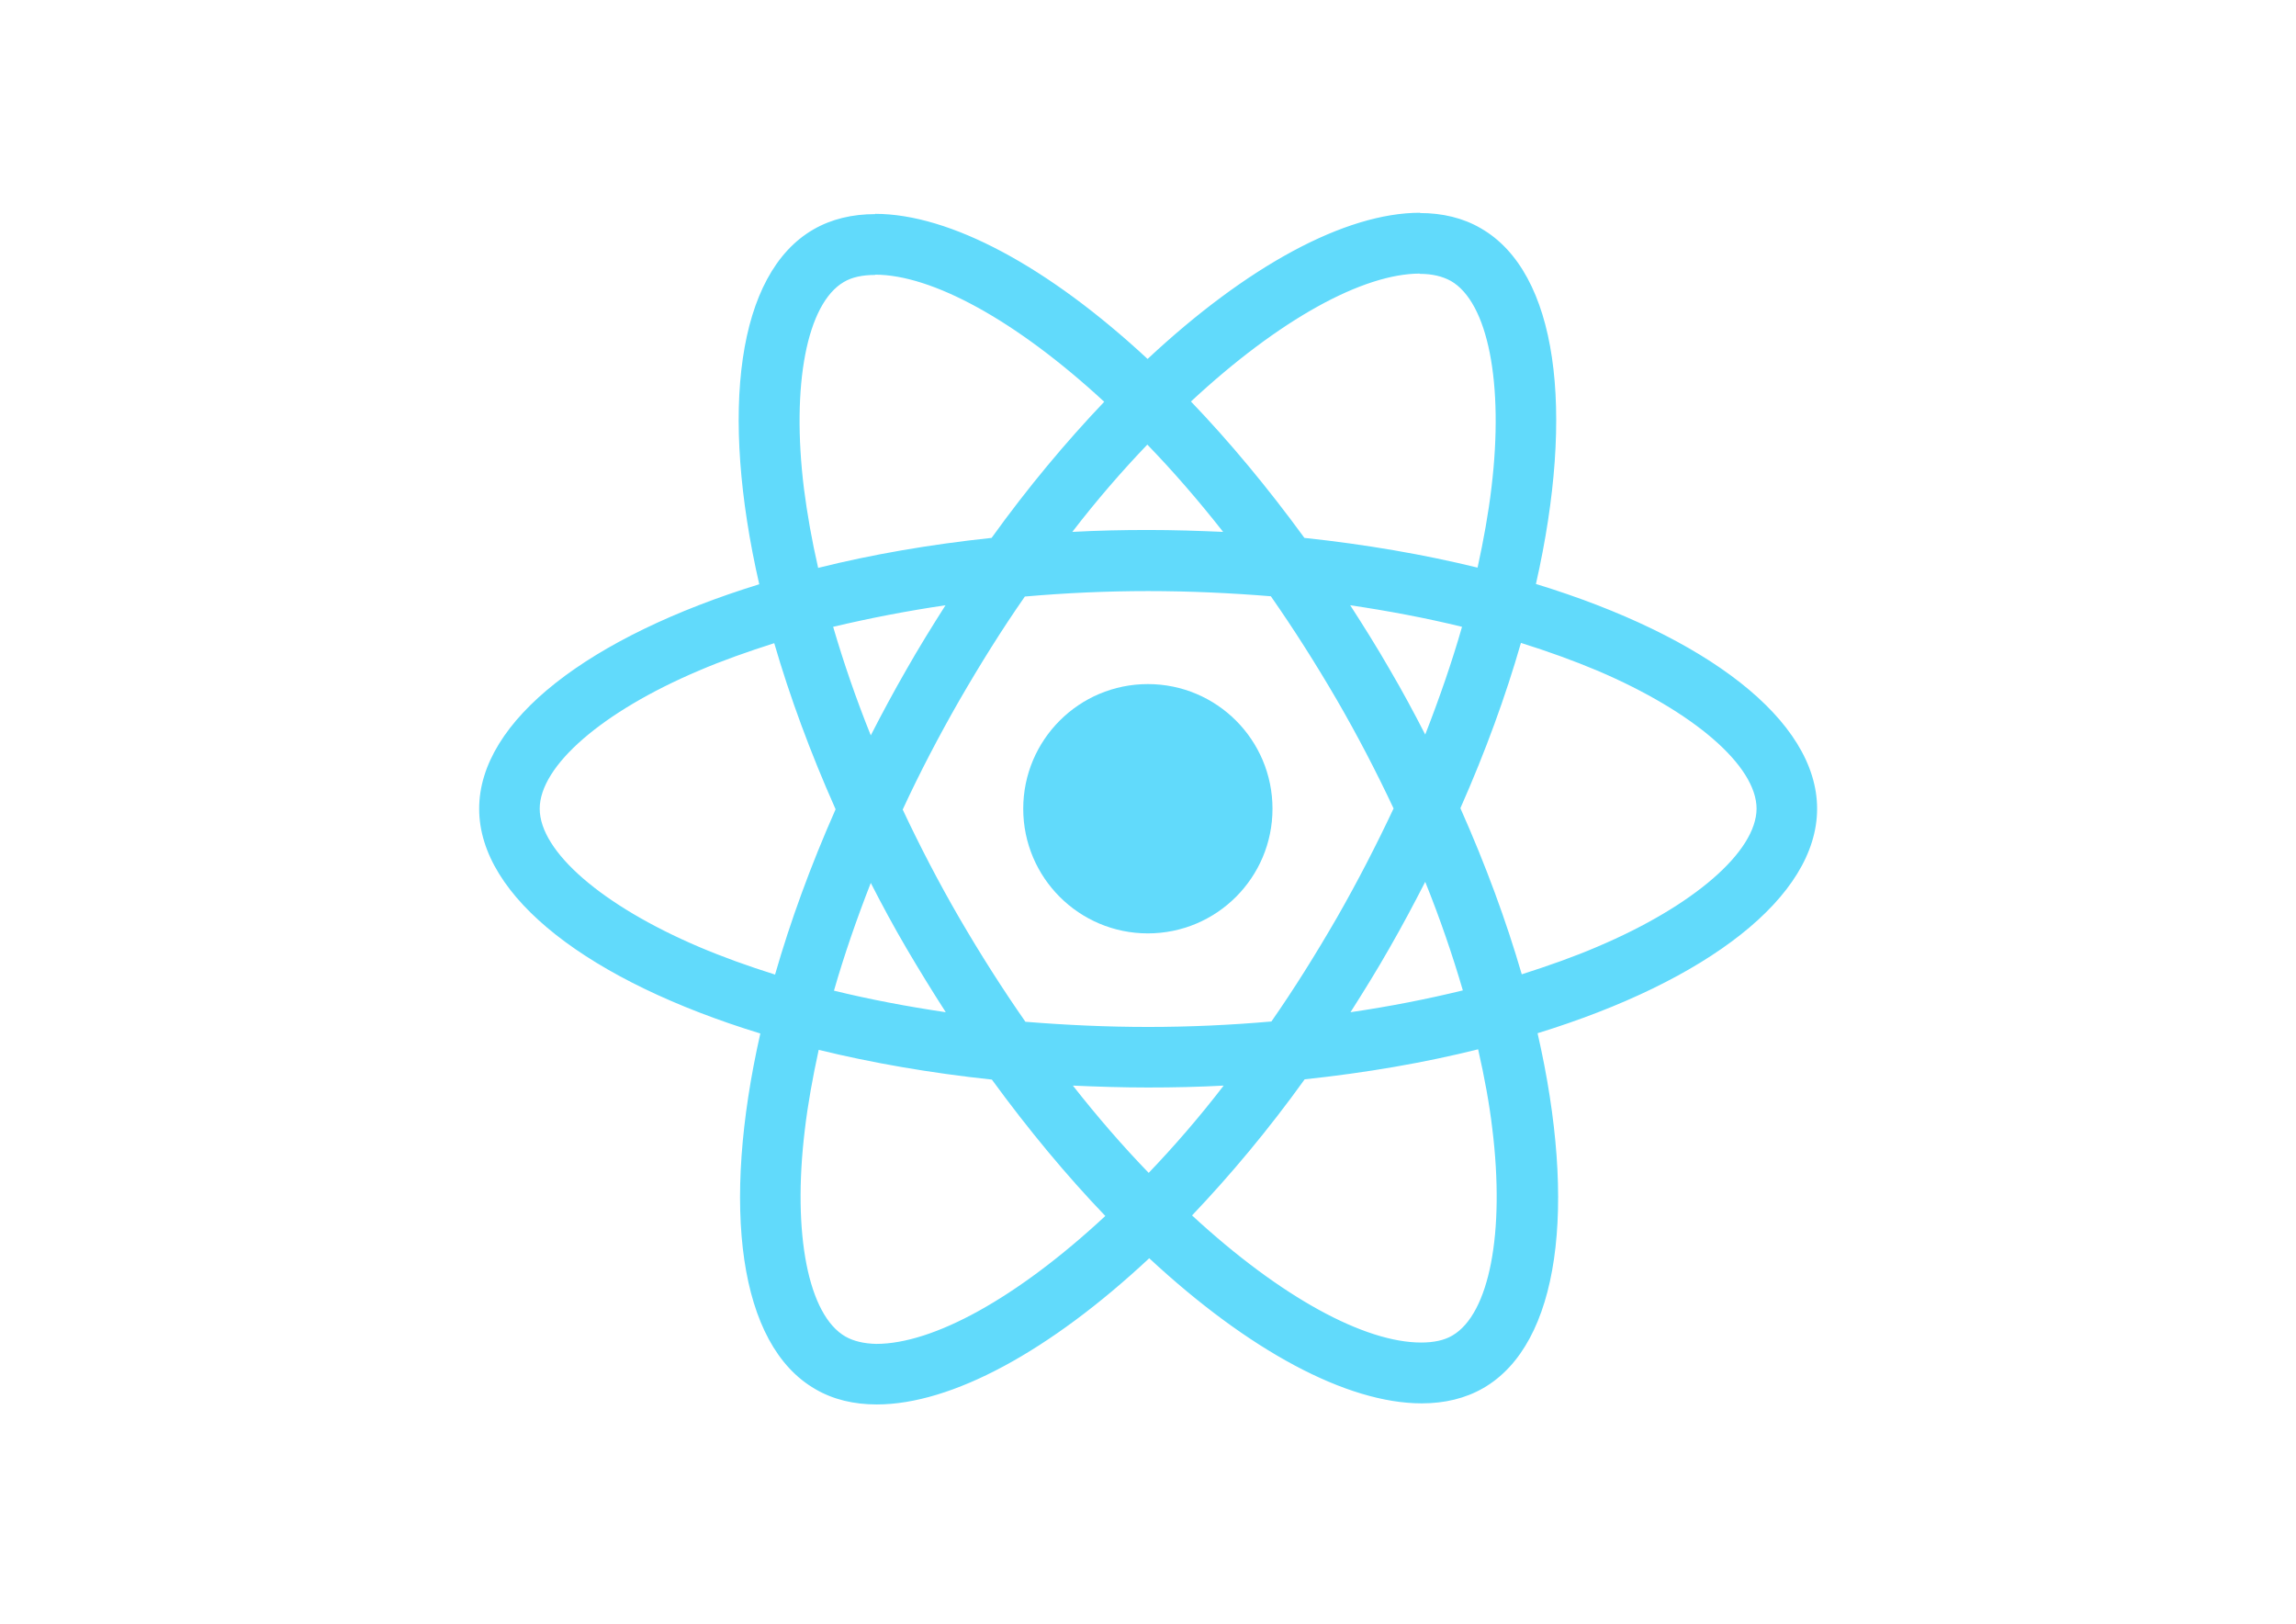
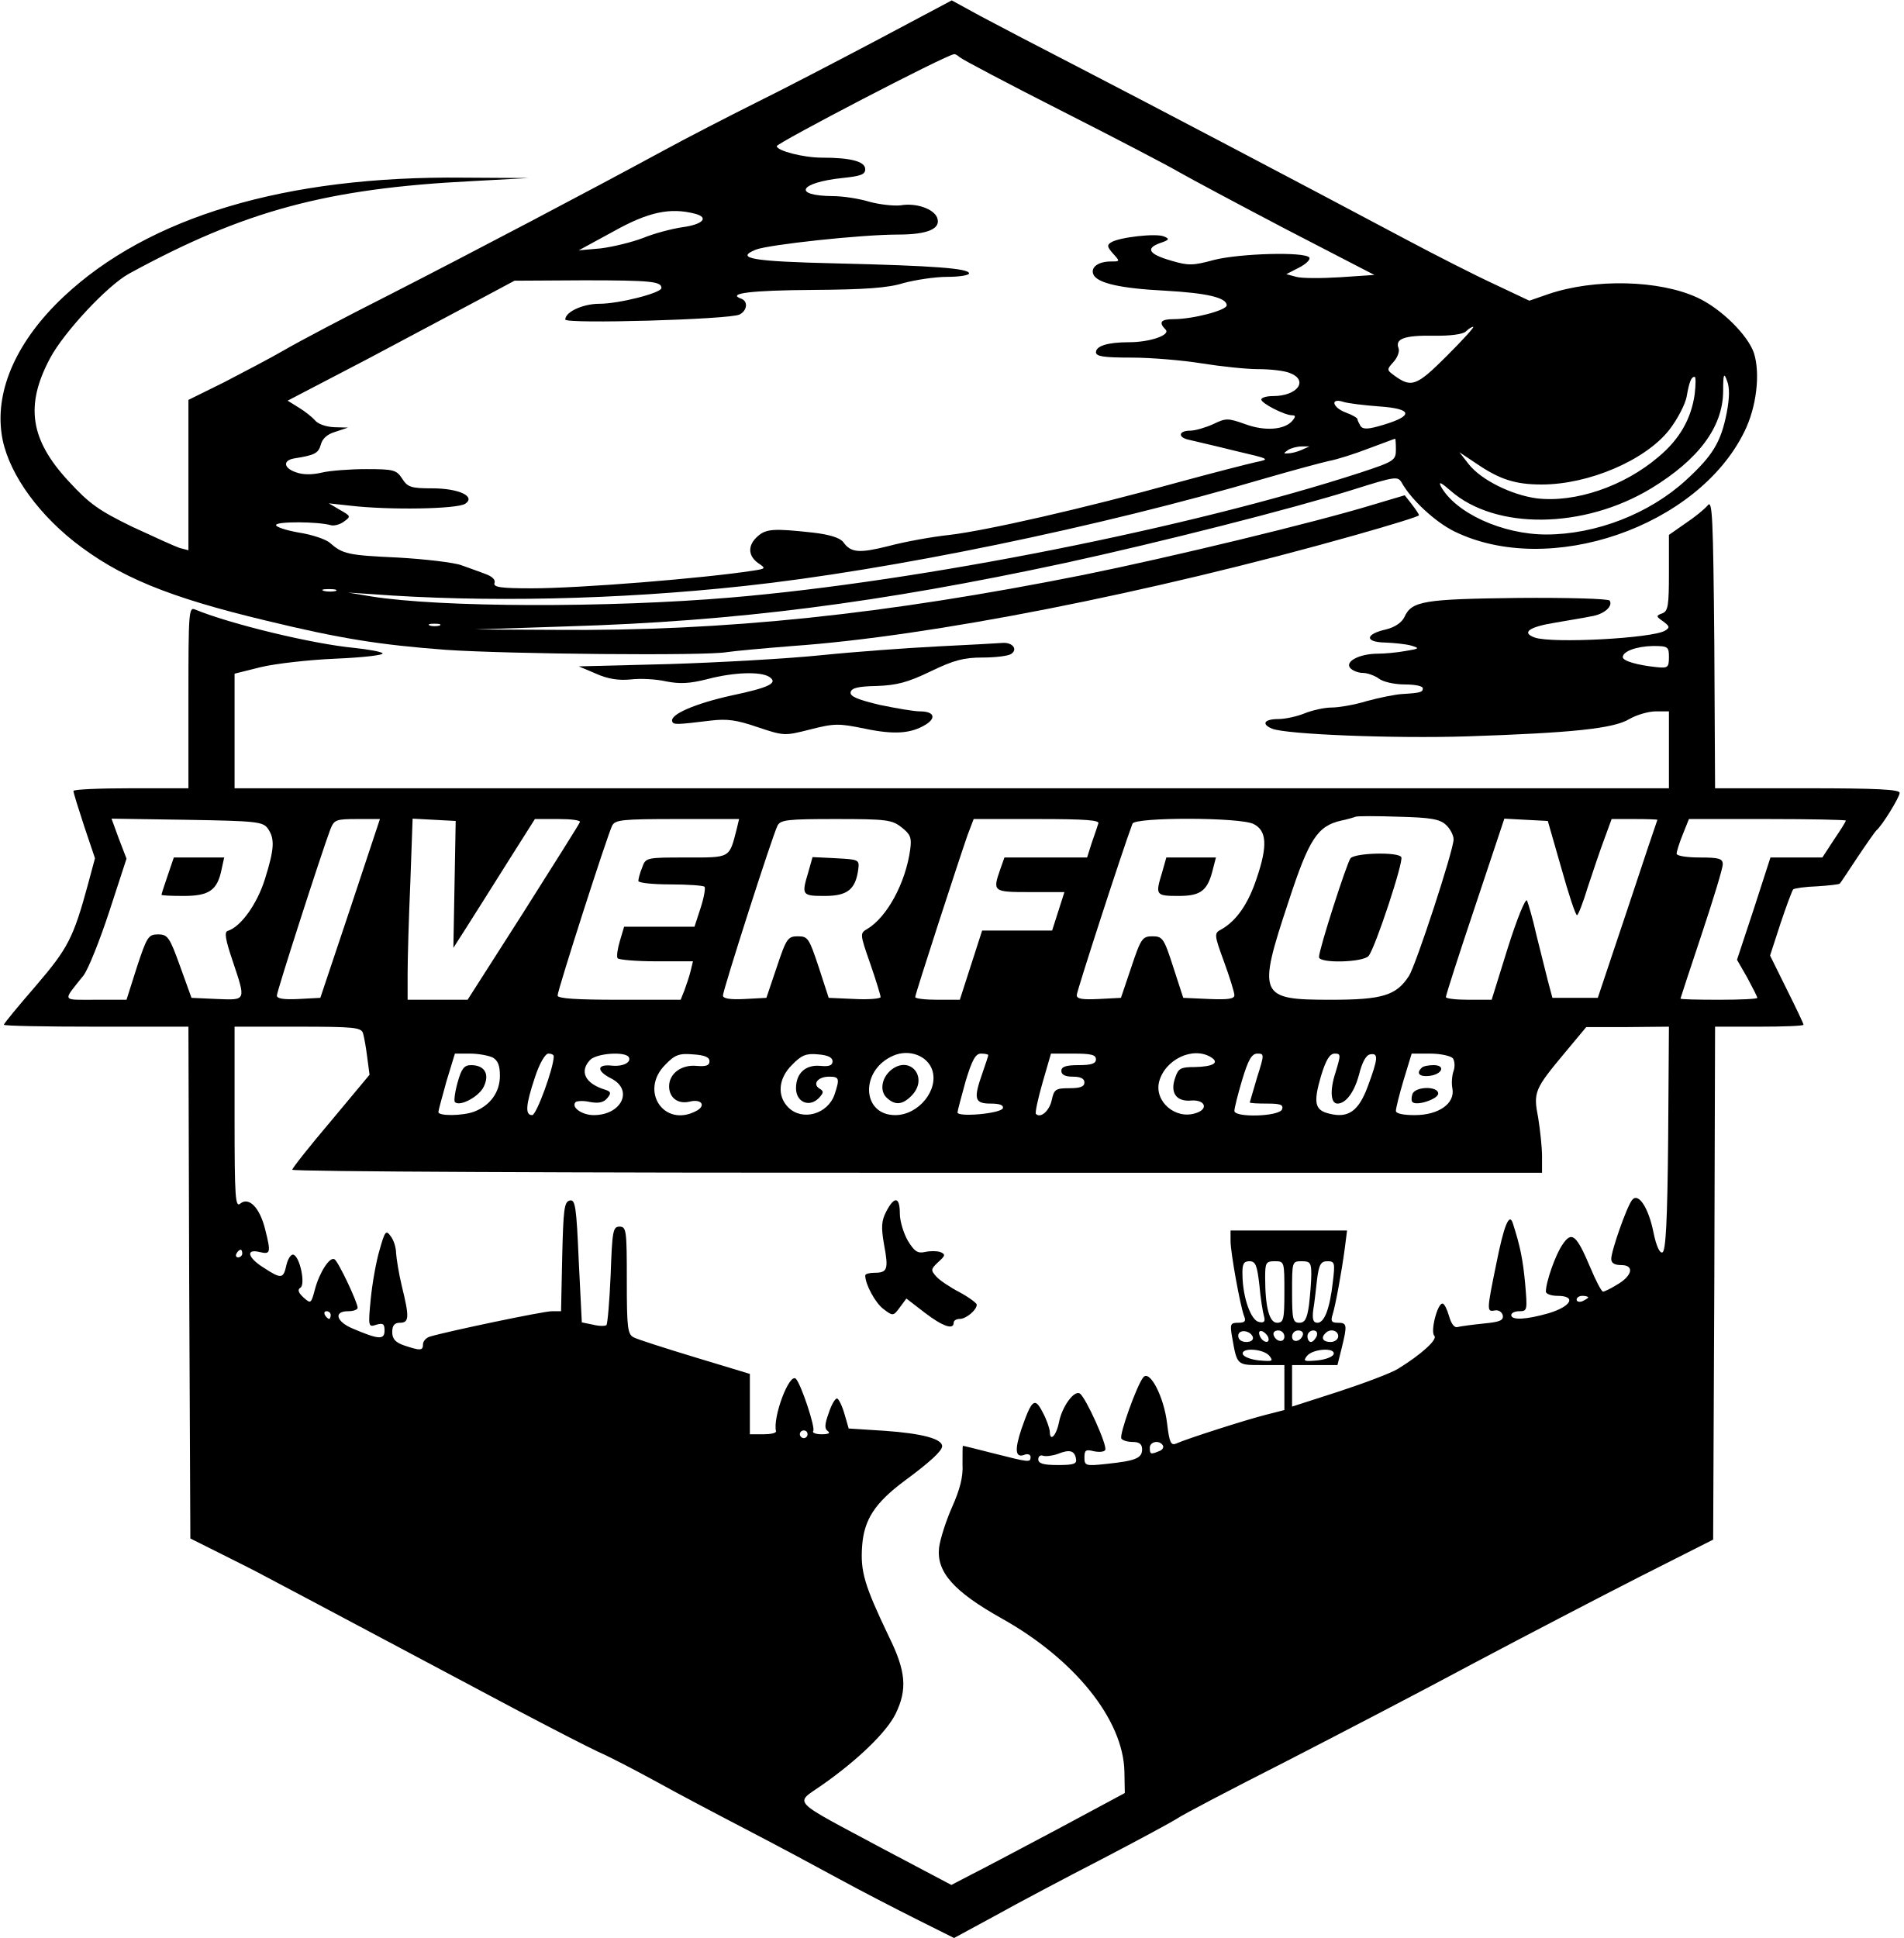
- <svg xmlns="http://www.w3.org/2000/svg" viewBox="0 0 841.9 595.3">
-   <g fill="#61DAFB">
-     <path d="M666.3 296.5c0-32.5-40.7-63.3-103.1-82.4 14.4-63.6 8-114.2-20.2-130.4-6.5-3.8-14.1-5.6-22.4-5.6v22.3c4.6 0 8.3.9 11.4 2.6 13.6 7.8 19.5 37.5 14.9 75.7-1.1 9.4-2.9 19.3-5.1 29.4-19.6-4.8-41-8.5-63.5-10.9-13.5-18.5-27.5-35.3-41.6-50 32.6-30.3 63.2-46.9 84-46.9V78c-27.5 0-63.5 19.6-99.9 53.6-36.4-33.8-72.4-53.2-99.9-53.2v22.3c20.7 0 51.4 16.5 84 46.6-14 14.7-28 31.4-41.3 49.9-22.6 2.4-44 6.1-63.6 11-2.3-10-4-19.7-5.2-29-4.7-38.2 1.1-67.9 14.6-75.8 3-1.8 6.9-2.6 11.5-2.6V78.5c-8.4 0-16 1.8-22.6 5.6-28.1 16.2-34.4 66.7-19.9 130.1-62.2 19.2-102.7 49.9-102.7 82.3 0 32.5 40.7 63.3 103.1 82.4-14.4 63.6-8 114.2 20.2 130.4 6.5 3.8 14.1 5.6 22.5 5.6 27.5 0 63.5-19.6 99.9-53.6 36.4 33.8 72.4 53.2 99.9 53.2 8.4 0 16-1.8 22.6-5.6 28.1-16.2 34.4-66.7 19.9-130.1 62-19.1 102.5-49.9 102.5-82.3zm-130.2-66.7c-3.7 12.9-8.3 26.2-13.5 39.5-4.1-8-8.4-16-13.1-24-4.6-8-9.5-15.8-14.4-23.4 14.2 2.1 27.9 4.7 41 7.9zm-45.8 106.5c-7.8 13.5-15.8 26.3-24.1 38.2-14.9 1.3-30 2-45.2 2-15.1 0-30.2-.7-45-1.9-8.3-11.9-16.4-24.6-24.2-38-7.6-13.1-14.5-26.4-20.8-39.8 6.2-13.4 13.2-26.8 20.7-39.9 7.8-13.5 15.8-26.3 24.1-38.2 14.9-1.3 30-2 45.2-2 15.1 0 30.2.7 45 1.9 8.3 11.9 16.4 24.6 24.2 38 7.6 13.1 14.5 26.4 20.8 39.8-6.3 13.4-13.2 26.8-20.7 39.9zm32.3-13c5.4 13.4 10 26.8 13.8 39.8-13.1 3.2-26.9 5.9-41.2 8 4.9-7.7 9.8-15.6 14.4-23.7 4.6-8 8.9-16.1 13-24.1zM421.2 430c-9.3-9.6-18.6-20.3-27.8-32 9 .4 18.2.7 27.5.7 9.4 0 18.7-.2 27.8-.7-9 11.7-18.3 22.4-27.5 32zm-74.4-58.9c-14.2-2.1-27.9-4.7-41-7.9 3.7-12.9 8.3-26.2 13.5-39.5 4.1 8 8.4 16 13.1 24 4.7 8 9.5 15.8 14.4 23.4zM420.7 163c9.3 9.6 18.6 20.3 27.8 32-9-.4-18.2-.7-27.5-.7-9.4 0-18.7.2-27.8.7 9-11.7 18.3-22.4 27.5-32zm-74 58.9c-4.9 7.7-9.8 15.6-14.4 23.7-4.6 8-8.9 16-13 24-5.4-13.4-10-26.8-13.8-39.8 13.1-3.1 26.9-5.8 41.2-7.9zm-90.5 125.2c-35.4-15.1-58.3-34.9-58.3-50.6 0-15.7 22.9-35.6 58.3-50.6 8.6-3.7 18-7 27.7-10.1 5.7 19.6 13.2 40 22.5 60.9-9.2 20.8-16.6 41.1-22.2 60.6-9.9-3.1-19.3-6.5-28-10.2zM310 490c-13.6-7.8-19.5-37.5-14.9-75.7 1.1-9.4 2.9-19.3 5.1-29.4 19.6 4.8 41 8.5 63.5 10.9 13.5 18.5 27.5 35.3 41.6 50-32.6 30.3-63.2 46.9-84 46.9-4.5-.1-8.3-1-11.3-2.7zm237.2-76.2c4.7 38.2-1.1 67.9-14.6 75.8-3 1.8-6.9 2.6-11.5 2.6-20.7 0-51.4-16.5-84-46.6 14-14.7 28-31.4 41.3-49.9 22.6-2.4 44-6.1 63.6-11 2.3 10.1 4.1 19.8 5.2 29.1zm38.5-66.7c-8.6 3.7-18 7-27.7 10.1-5.7-19.6-13.2-40-22.5-60.9 9.2-20.8 16.6-41.1 22.2-60.6 9.9 3.1 19.3 6.5 28.1 10.2 35.4 15.1 58.3 34.9 58.3 50.6-.1 15.7-23 35.6-58.4 50.6zM320.8 78.4z" />
-     <circle cx="420.9" cy="296.5" r="45.7" />
-     <path d="M520.5 78.1z" />
+ <svg xmlns="http://www.w3.org/2000/svg" version="1.0" width="495pt" height="504pt" viewBox="0 0 495 504" preserveAspectRatio="xMidYMid meet">
+   <g transform="translate(0,504) scale(0.1,-0.1)" fill="#000000" stroke="none">
+     <path d="M2285 4938 c-104 -55 -248 -130 -319 -165 -70 -35 -181 -92 -245 -127 -186 -101 -490 -261 -711 -374 -113 -57 -234 -121 -270 -142 -36 -21 -107 -58 -157 -84 l-93 -46 0 -196 0 -195 -23 6 c-12 4 -67 29 -123 55 -86 42 -111 59 -166 119 -100 108 -113 197 -48 319 36 68 149 189 205 220 300 164 515 222 893 241 l147 8 -170 1 c-463 5 -819 -102 -1040 -310 -120 -113 -177 -240 -161 -355 12 -91 84 -198 188 -281 117 -92 245 -145 500 -206 194 -47 295 -63 468 -76 160 -11 675 -16 730 -6 19 3 96 10 171 16 357 25 928 137 1462 288 92 26 167 49 167 52 0 3 -9 16 -19 29 l-18 23 -84 -25 c-151 -46 -524 -136 -751 -182 -516 -103 -933 -147 -1373 -143 l-210 1 240 8 c438 13 811 61 1295 165 244 53 591 141 750 191 108 34 115 35 125 18 25 -45 88 -103 137 -127 247 -121 633 12 754 259 32 64 42 152 25 205 -16 47 -86 116 -147 144 -99 46 -268 50 -388 9 l-49 -17 -91 43 c-50 23 -154 76 -231 117 -263 140 -670 354 -850 447 -99 51 -214 111 -255 133 l-75 41 -190 -101z m211 -47 c5 -5 124 -68 264 -139 140 -71 278 -143 305 -159 28 -16 153 -83 279 -149 l230 -119 -89 -6 c-49 -3 -100 -3 -114 1 l-26 7 33 17 c18 9 30 21 27 26 -10 16 -181 11 -248 -6 -55 -15 -67 -15 -111 -2 -59 17 -68 32 -29 46 24 8 25 11 10 17 -20 9 -116 -2 -137 -15 -12 -7 -11 -12 4 -29 19 -21 19 -21 -5 -21 -33 0 -53 -15 -46 -33 9 -23 69 -37 187 -43 108 -6 160 -18 160 -38 0 -13 -88 -36 -138 -36 -33 0 -40 -8 -21 -27 14 -14 -40 -33 -95 -33 -56 0 -86 -10 -86 -26 0 -11 20 -14 93 -14 50 0 133 -7 182 -15 50 -8 116 -15 147 -15 31 0 68 -4 82 -10 50 -19 20 -60 -43 -60 -17 0 -31 -4 -31 -9 0 -10 61 -41 80 -41 9 0 10 -3 1 -14 -20 -24 -72 -28 -123 -9 -45 16 -50 16 -83 0 -20 -9 -47 -17 -60 -17 -31 0 -33 -18 -2 -24 12 -3 65 -15 117 -28 94 -22 94 -22 55 -30 -22 -5 -112 -28 -200 -52 -245 -68 -501 -126 -595 -137 -47 -5 -118 -18 -159 -29 -76 -19 -98 -18 -118 10 -8 11 -35 20 -80 25 -100 11 -121 10 -143 -10 -26 -23 -25 -50 1 -69 21 -14 21 -15 -12 -20 -129 -20 -452 -46 -576 -46 -82 0 -101 3 -97 14 3 8 -6 17 -23 23 -15 6 -44 16 -63 23 -19 7 -94 16 -165 20 -131 6 -144 9 -178 39 -11 9 -47 21 -80 26 -34 6 -61 15 -59 20 2 9 108 9 143 -1 8 -2 24 2 34 10 18 13 17 14 -11 30 l-29 17 55 -6 c102 -12 279 -9 300 5 28 19 -17 40 -86 40 -55 0 -64 3 -78 25 -15 23 -22 25 -94 25 -42 0 -94 -4 -115 -9 -25 -6 -50 -6 -68 1 -32 11 -34 31 -3 36 51 8 62 13 68 35 4 16 17 28 38 34 l33 11 -36 1 c-21 1 -42 8 -50 18 -8 9 -27 24 -42 33 l-29 18 209 109 c114 61 247 131 295 157 l86 46 181 1 c175 0 201 -3 201 -20 0 -13 -111 -41 -161 -41 -43 0 -89 -21 -89 -41 0 -12 427 0 453 13 20 10 23 34 5 41 -40 14 25 22 185 23 136 1 196 5 237 18 30 8 81 16 113 16 31 0 57 4 57 9 0 13 -91 20 -345 26 -218 5 -266 13 -209 36 35 13 273 39 370 39 76 0 112 15 101 44 -9 23 -55 39 -95 32 -18 -2 -54 2 -80 9 -26 8 -69 15 -97 15 -105 1 -87 35 25 47 48 5 60 9 60 23 0 20 -37 30 -113 30 -48 0 -117 18 -117 30 0 8 441 238 461 239 3 1 9 -3 15 -8z m-688 -407 c37 -10 19 -28 -34 -35 -27 -4 -73 -16 -102 -28 -29 -11 -78 -23 -110 -27 l-57 -5 90 49 c91 51 148 63 213 46z m1954 -370 c-79 -79 -92 -83 -137 -50 -19 14 -19 15 -1 35 10 11 16 27 13 35 -10 25 15 34 90 33 45 -1 78 4 85 11 7 7 15 12 19 12 4 0 -27 -34 -69 -76z m728 -149 c-15 -75 -36 -110 -106 -174 -95 -87 -234 -141 -363 -141 -114 0 -236 56 -274 125 -7 14 1 10 25 -11 117 -103 347 -100 522 6 123 75 186 159 187 252 0 46 2 50 10 28 7 -17 7 -44 -1 -85z m-83 50 c-9 -64 -39 -117 -94 -163 -90 -77 -217 -120 -317 -108 -66 9 -144 48 -176 88 l-25 32 45 -30 c60 -41 101 -54 169 -54 123 0 269 63 331 141 22 28 42 67 46 87 7 40 12 52 21 52 3 0 3 -20 0 -45z m-820 -32 c86 -6 90 -24 10 -48 -40 -12 -52 -12 -59 -3 -4 7 -8 15 -8 18 0 3 -13 11 -30 17 -35 13 -42 39 -7 28 12 -4 54 -9 94 -12z m43 -112 c0 -28 -4 -31 -92 -60 -439 -143 -1142 -283 -1638 -325 -319 -27 -755 -26 -935 3 l-60 10 60 -4 c292 -22 638 -15 970 21 380 41 924 153 1355 280 69 20 143 40 165 45 22 4 69 19 105 33 36 13 66 25 68 25 1 1 2 -12 2 -28z m-245 -1 c-11 -5 -27 -9 -35 -9 -13 -1 -13 0 0 9 8 5 24 9 35 9 l20 0 -20 -9z m-2512 -367 c-7 -2 -21 -2 -30 0 -10 3 -4 5 12 5 17 0 24 -2 18 -5z m270 -90 c-7 -2 -19 -2 -25 0 -7 3 -2 5 12 5 14 0 19 -2 13 -5z" />
+     <path d="M4441 3726 c-8 -10 -34 -31 -58 -47 l-43 -30 0 -98 c0 -85 -2 -100 -17 -106 -17 -6 -17 -8 2 -21 17 -13 18 -16 5 -24 -32 -20 -294 -34 -339 -18 -36 13 -14 28 55 39 33 6 73 12 91 16 34 5 58 26 49 41 -3 5 -108 8 -238 7 -247 -3 -277 -8 -296 -50 -7 -14 -24 -26 -48 -32 -54 -12 -56 -33 -2 -34 24 -1 54 -4 68 -8 23 -7 21 -8 -15 -14 -22 -4 -54 -7 -72 -7 -47 0 -86 -20 -72 -37 6 -7 21 -13 33 -13 12 0 31 -7 42 -15 10 -8 40 -15 67 -15 26 0 47 -4 47 -10 0 -10 -5 -12 -55 -15 -16 -1 -57 -9 -90 -18 -32 -10 -74 -17 -92 -17 -19 0 -50 -7 -70 -15 -19 -8 -51 -15 -69 -15 -36 0 -45 -13 -16 -25 37 -15 317 -26 507 -20 271 9 381 20 422 45 19 11 50 20 69 20 l34 0 0 -100 0 -100 -1865 0 -1865 0 0 149 0 149 68 17 c37 9 124 19 194 22 70 3 125 9 123 14 -3 4 -36 10 -73 14 -108 10 -323 62 -415 100 -16 7 -17 -8 -17 -229 l0 -236 -150 0 c-82 0 -150 -3 -149 -7 0 -5 13 -46 28 -92 l28 -83 -18 -67 c-38 -140 -52 -167 -136 -265 -46 -53 -83 -98 -83 -101 0 -3 108 -5 240 -5 l240 0 2 -666 3 -665 80 -40 c44 -22 94 -47 110 -56 82 -43 510 -271 655 -348 91 -48 188 -98 216 -111 28 -12 95 -47 150 -77 54 -30 162 -87 239 -127 77 -40 185 -98 240 -128 55 -30 144 -76 198 -103 l98 -49 107 58 c59 33 184 99 277 147 94 49 181 96 195 105 14 10 140 76 280 147 140 72 363 188 495 259 132 70 326 171 430 224 l190 96 3 667 2 667 115 0 c63 0 115 2 115 5 0 3 -20 45 -44 93 l-43 87 27 83 c15 45 30 85 33 89 4 3 32 7 62 8 31 2 58 5 59 7 2 1 22 32 46 68 24 36 46 67 49 70 15 12 61 87 61 98 0 9 -60 12 -240 12 l-240 0 -2 377 c-3 329 -5 374 -17 359z m-101 -395 c0 -27 -3 -29 -32 -26 -49 5 -88 16 -88 26 0 15 35 28 78 29 40 0 42 -2 42 -29z m-580 -436 c11 -10 20 -27 20 -38 0 -28 -98 -327 -116 -355 -33 -51 -69 -62 -203 -62 -187 0 -192 9 -110 256 53 162 75 196 137 210 15 3 32 8 37 10 6 2 56 2 112 0 82 -2 107 -6 123 -21z m-3064 -9 c19 -27 18 -52 -7 -132 -20 -64 -62 -124 -97 -135 -9 -3 -6 -22 13 -78 35 -105 36 -102 -41 -99 l-66 3 -30 83 c-27 75 -32 82 -57 82 -25 0 -29 -6 -55 -85 l-27 -85 -81 0 c-89 0 -86 -6 -31 63 12 15 42 90 67 166 l45 138 -20 52 -19 52 196 -3 c180 -3 197 -5 210 -22z m215 -208 l-78 -233 -56 -3 c-40 -2 -57 1 -57 9 0 11 116 371 139 432 10 25 14 27 70 27 l59 0 -77 -232z m271 62 l-3 -165 32 50 c18 28 65 103 106 168 l74 117 61 0 c33 0 58 -3 56 -8 -1 -4 -68 -110 -147 -235 l-145 -227 -78 0 -78 0 0 68 c0 38 3 144 7 236 l6 167 56 -3 56 -3 -3 -165z m734 145 c-20 -78 -15 -75 -131 -75 -104 0 -106 0 -115 -26 -6 -14 -10 -30 -10 -35 0 -5 37 -9 83 -9 46 0 86 -3 89 -6 3 -3 -1 -27 -10 -55 l-16 -49 -91 0 -92 0 -11 -37 c-6 -20 -9 -40 -6 -45 3 -4 48 -8 101 -8 l95 0 -6 -25 c-3 -13 -11 -36 -16 -50 l-10 -25 -160 0 c-109 0 -160 3 -160 11 0 14 130 419 142 442 8 15 26 17 169 17 l161 0 -6 -25z m429 3 c23 -18 26 -27 22 -57 -12 -88 -61 -177 -112 -207 -19 -11 -19 -13 8 -90 15 -43 27 -83 27 -87 0 -4 -30 -7 -67 -5 l-68 3 -26 80 c-25 75 -28 80 -54 80 -26 0 -30 -5 -55 -80 l-27 -80 -56 -3 c-38 -2 -57 1 -57 9 0 14 129 417 142 442 8 15 26 17 152 17 132 0 146 -2 171 -22z m511 10 c-2 -7 -10 -30 -17 -50 l-12 -38 -108 0 -107 0 -11 -31 c-20 -58 -19 -59 78 -59 l89 0 -16 -50 -16 -50 -91 0 -91 0 -29 -90 -29 -90 -58 0 c-32 0 -58 3 -58 7 0 8 112 352 136 421 l16 42 165 0 c128 0 164 -3 159 -12z m404 -1 c34 -17 37 -56 8 -141 -22 -67 -53 -111 -92 -133 -19 -10 -19 -13 7 -84 15 -41 27 -80 27 -87 0 -10 -17 -12 -66 -10 l-67 3 -26 80 c-24 75 -28 80 -54 80 -26 0 -30 -5 -55 -80 l-27 -80 -57 -3 c-43 -2 -58 0 -58 10 0 10 120 380 145 446 6 17 280 17 315 -1z m800 -114 c19 -68 37 -123 41 -123 3 0 16 33 28 73 13 39 32 96 43 125 l19 52 60 0 c32 0 59 -1 59 -2 -1 -2 -36 -106 -78 -233 l-77 -230 -59 0 -59 0 -12 45 c-6 25 -20 79 -30 120 -9 41 -21 81 -24 88 -4 7 -26 -47 -50 -123 l-42 -135 -60 0 c-32 0 -59 3 -59 7 0 5 34 111 76 236 l76 228 56 -3 57 -3 35 -122z m740 123 c0 -3 -14 -25 -31 -50 l-30 -46 -68 0 -67 0 -43 -133 -44 -133 27 -47 c14 -26 26 -50 26 -52 0 -3 -45 -5 -100 -5 -55 0 -100 1 -100 3 0 1 25 77 55 167 30 90 55 172 55 182 0 15 -9 18 -60 18 -33 0 -60 4 -60 10 0 5 7 28 16 50 l16 40 204 0 c112 0 204 -2 204 -4z m-3856 -553 c3 -10 8 -38 11 -63 l6 -45 -100 -120 c-56 -66 -101 -123 -101 -127 0 -5 731 -8 1625 -8 l1625 0 0 43 c0 24 -5 69 -10 100 -13 67 -10 74 70 170 l55 66 108 0 107 1 -2 -292 c-2 -211 -6 -292 -15 -295 -7 -3 -16 17 -23 51 -13 66 -40 106 -56 85 -14 -18 -54 -132 -54 -153 0 -11 9 -16 26 -16 35 0 29 -28 -11 -51 -16 -10 -33 -18 -36 -18 -4 -1 -19 28 -34 64 -36 85 -48 94 -72 58 -18 -26 -43 -97 -43 -122 0 -6 14 -11 30 -11 50 0 37 -27 -22 -45 -59 -17 -98 -19 -98 -5 0 6 10 10 21 10 21 0 21 3 15 73 -6 63 -13 97 -32 156 -9 28 -23 -5 -43 -106 -25 -122 -25 -125 -4 -121 10 2 19 -4 21 -13 2 -13 -8 -17 -50 -21 -29 -3 -59 -7 -67 -9 -9 -3 -17 8 -23 29 -5 17 -12 32 -17 32 -13 0 -32 -73 -21 -84 9 -9 -33 -48 -95 -86 -18 -11 -87 -37 -154 -59 l-121 -39 0 54 0 54 59 0 59 0 11 44 c15 61 14 66 -10 66 -16 0 -19 4 -14 20 8 25 24 113 32 173 l6 47 -152 0 -151 0 0 -27 c0 -31 25 -168 35 -195 6 -14 2 -18 -15 -18 -20 0 -22 -3 -16 -37 13 -74 12 -73 77 -73 l59 0 0 -59 0 -58 -47 -12 c-52 -13 -208 -63 -234 -75 -14 -6 -18 2 -24 52 -8 69 -45 141 -62 120 -17 -21 -63 -150 -57 -159 3 -5 16 -9 30 -9 17 0 24 -6 24 -19 0 -23 -16 -30 -92 -38 -55 -6 -58 -5 -58 17 0 19 4 21 24 16 14 -3 27 -2 30 3 7 10 -51 138 -66 147 -15 9 -46 -34 -54 -74 -7 -36 -24 -53 -24 -25 -1 10 -9 33 -19 51 -20 39 -28 33 -55 -45 -18 -54 -16 -76 9 -66 8 3 15 0 15 -6 0 -15 -4 -14 -95 9 -43 11 -79 20 -81 20 -1 0 -1 -21 -1 -47 2 -34 -7 -67 -27 -112 -16 -36 -31 -83 -34 -106 -7 -63 38 -114 163 -184 191 -107 316 -264 319 -398 l1 -56 -175 -94 c-96 -51 -198 -105 -226 -119 l-50 -26 -176 93 c-248 133 -232 116 -160 167 93 65 168 138 191 185 31 64 27 111 -18 202 -63 132 -74 168 -69 235 5 68 33 111 109 168 68 50 99 79 99 91 0 19 -51 33 -149 40 l-94 6 -11 38 c-6 21 -15 39 -19 40 -5 1 -15 -16 -22 -38 -11 -30 -11 -41 -2 -47 7 -5 1 -8 -16 -8 -16 0 -26 4 -22 9 5 10 -31 119 -45 135 -17 18 -61 -100 -52 -136 1 -5 -14 -8 -33 -8 l-35 0 0 78 0 79 -142 43 c-79 24 -151 47 -160 52 -16 8 -18 25 -18 148 0 130 -1 140 -19 140 -17 0 -19 -11 -23 -125 -3 -69 -8 -128 -11 -131 -3 -3 -19 -3 -35 1 l-29 6 -8 160 c-6 141 -9 160 -23 157 -15 -3 -17 -23 -20 -146 l-3 -142 -24 0 c-22 0 -270 -52 -317 -66 -10 -3 -18 -12 -18 -20 0 -17 -7 -17 -49 -3 -23 8 -31 17 -31 35 0 17 6 24 20 24 24 0 25 14 5 95 -8 33 -14 72 -15 86 0 14 -6 34 -14 44 -12 17 -15 14 -29 -36 -9 -30 -19 -87 -23 -128 -7 -72 -6 -73 15 -66 17 5 21 2 21 -15 0 -25 -15 -24 -83 5 -43 18 -50 45 -12 45 14 0 25 4 25 9 0 14 -50 120 -60 126 -12 8 -39 -33 -51 -78 -10 -38 -11 -38 -30 -21 -13 12 -16 20 -8 25 14 8 -1 81 -18 86 -6 2 -14 -10 -18 -26 -8 -37 -13 -38 -59 -8 -42 26 -48 50 -11 41 29 -7 30 -2 14 61 -14 55 -42 83 -64 65 -13 -11 -15 14 -15 224 l0 236 164 0 c148 0 165 -2 170 -17z m1480 -95 c18 -52 -35 -118 -96 -118 -88 0 -92 118 -4 155 40 17 87 0 100 -37z m-1143 32 c14 -8 19 -21 19 -48 0 -42 -25 -77 -67 -93 -29 -11 -93 -12 -93 -1 0 4 10 40 21 80 l22 72 39 0 c22 0 48 -5 59 -10z m159 3 c0 -30 -45 -153 -56 -153 -19 0 -17 26 7 98 12 37 27 62 35 62 8 0 14 -3 14 -7z m195 -2 c8 -14 -16 -26 -47 -22 -37 3 -36 -15 2 -34 58 -30 26 -95 -46 -95 -31 0 -60 21 -47 34 4 3 21 4 38 0 22 -4 35 -1 44 10 11 13 10 17 -5 22 -53 16 -68 48 -39 78 18 17 90 22 100 7z m210 -11 c0 -11 -9 -14 -33 -12 -40 4 -72 -20 -72 -53 0 -30 23 -47 53 -40 31 8 44 -10 18 -24 -84 -45 -149 52 -81 120 25 26 36 30 72 27 30 -2 43 -7 43 -18z m320 0 c0 -11 -9 -14 -31 -12 -39 4 -64 -19 -64 -58 0 -36 34 -51 59 -26 13 14 14 18 2 25 -19 12 -4 31 25 31 27 0 28 -5 14 -47 -18 -51 -84 -69 -120 -33 -30 30 -26 76 10 111 24 25 37 30 67 27 26 -2 38 -8 38 -18z m405 16 c0 -2 -7 -23 -15 -46 -24 -68 -21 -80 21 -80 24 0 34 -4 32 -12 -5 -14 -118 -24 -118 -11 0 4 10 41 21 81 17 56 26 72 40 72 11 0 19 -2 19 -4z m280 -11 c0 -11 -12 -15 -45 -15 -33 0 -45 -4 -45 -15 0 -10 10 -15 30 -15 20 0 30 -5 30 -15 0 -11 -11 -15 -39 -15 -36 0 -40 -3 -46 -31 -6 -28 -29 -48 -41 -36 -3 2 5 39 17 81 l22 76 59 0 c45 0 58 -3 58 -15z m300 5 c22 -14 4 -24 -43 -25 -36 0 -43 -3 -51 -28 -14 -39 3 -63 43 -59 36 2 44 -23 10 -33 -52 -17 -107 30 -95 81 15 59 89 94 136 64z m119 -52 c-10 -35 -19 -64 -19 -65 0 -2 20 -3 45 -3 35 0 43 -3 39 -15 -8 -19 -124 -22 -124 -4 0 7 9 43 20 80 16 53 25 69 40 69 18 0 18 -2 -1 -62z m204 13 c-15 -46 -13 -81 5 -81 22 0 44 30 56 75 8 32 18 51 29 53 22 4 21 -10 -6 -83 -24 -65 -51 -84 -101 -71 -37 9 -41 28 -21 97 13 43 23 59 36 59 16 0 16 -3 2 -49z m305 37 c5 -7 6 -22 2 -33 -4 -11 -6 -32 -3 -46 7 -39 -36 -69 -98 -69 -30 0 -49 4 -49 11 0 7 9 43 20 80 l21 69 48 0 c27 0 53 -6 59 -12z m-3148 -508 c0 -5 -5 -10 -11 -10 -5 0 -7 5 -4 10 3 6 8 10 11 10 2 0 4 -4 4 -10z m2645 -82 c3 -35 9 -71 12 -81 4 -14 0 -18 -13 -15 -21 4 -42 63 -43 121 -1 30 3 37 18 37 16 0 20 -10 26 -62z m65 -18 c0 -71 -2 -80 -19 -80 -20 0 -31 40 -31 118 0 38 2 42 25 42 25 0 25 -1 25 -80z m70 46 c0 -18 -3 -54 -6 -80 -5 -36 -11 -46 -25 -46 -17 0 -19 9 -19 80 0 79 0 80 25 80 22 0 25 -4 25 -34z m56 -20 c-8 -70 -22 -106 -40 -106 -11 0 -14 9 -11 33 3 17 7 53 10 80 5 39 10 47 27 47 19 0 20 -4 14 -54z m664 -40 c0 -2 -7 -6 -15 -10 -8 -3 -15 -1 -15 4 0 6 7 10 15 10 8 0 15 -2 15 -4z m-3270 -46 c0 -5 -2 -10 -4 -10 -3 0 -8 5 -11 10 -3 6 -1 10 4 10 6 0 11 -4 11 -10z m2398 -57 c2 -8 -5 -13 -17 -13 -12 0 -21 6 -21 16 0 18 31 15 38 -3z m40 -1 c6 -18 -15 -14 -22 4 -4 10 -1 14 6 12 6 -2 14 -10 16 -16z m42 2 c0 -17 -22 -14 -28 4 -2 7 3 12 12 12 9 0 16 -7 16 -16z m48 4 c-6 -18 -28 -21 -28 -4 0 9 7 16 16 16 9 0 14 -5 12 -12z m36 -3 c-4 -8 -10 -15 -15 -15 -5 0 -9 7 -9 15 0 8 7 15 15 15 9 0 12 -6 9 -15z m56 0 c0 -8 -9 -15 -20 -15 -20 0 -26 11 -13 23 12 13 33 7 33 -8z m-179 -51 c11 -14 8 -15 -26 -12 -21 2 -40 9 -43 16 -6 18 53 15 69 -4z m167 4 c-3 -7 -22 -14 -43 -16 -34 -3 -37 -2 -26 12 16 19 75 22 69 4z m-1368 -208 c0 -5 -4 -10 -10 -10 -5 0 -10 5 -10 10 0 6 5 10 10 10 6 0 10 -4 10 -10z m924 -29 c3 -5 -1 -12 -10 -15 -22 -9 -24 -8 -24 9 0 16 25 21 34 6z m-226 -34 c3 -14 -5 -17 -47 -17 -38 0 -51 4 -51 15 0 8 6 12 13 9 7 -2 24 0 38 5 30 12 43 9 47 -12z" />
+     <path d="M3512 2808 c-10 -13 -82 -237 -82 -257 0 -17 115 -14 129 3 17 20 92 247 85 257 -8 14 -120 11 -132 -3z" />
+     <path d="M436 2763 c-9 -26 -16 -48 -16 -50 0 -2 26 -3 58 -3 66 0 87 15 98 68 l7 32 -66 0 -65 0 -16 -47z" />
+     <path d="M2102 2772 c-18 -60 -17 -62 43 -62 59 0 80 17 87 70 3 24 1 25 -58 28 l-61 3 -11 -39z" />
+     <path d="M3022 2771 c-18 -59 -17 -61 43 -61 59 0 76 14 90 73 l7 27 -64 0 -65 0 -11 -39z" />
+     <path d="M2305 1890 c-13 -25 -14 -41 -6 -87 12 -64 9 -73 -25 -73 -13 0 -24 -3 -24 -7 0 -23 26 -71 47 -87 25 -19 26 -19 43 4 l17 23 48 -37 c47 -36 75 -45 75 -26 0 6 7 10 16 10 16 0 44 23 44 37 0 4 -20 19 -44 32 -25 13 -52 31 -61 41 -15 17 -15 19 5 38 19 17 19 20 5 26 -9 3 -27 3 -40 0 -18 -4 -27 1 -44 29 -11 19 -21 51 -21 71 0 44 -14 46 -35 6z" />
+     <path d="M2318 2258 c-25 -20 -31 -54 -13 -72 22 -21 41 -20 65 4 46 46 -2 107 -52 68z" />
+     <path d="M1190 2225 c-7 -25 -10 -48 -7 -51 12 -13 63 14 75 40 16 33 2 56 -33 56 -18 0 -25 -9 -35 -45z" />
+     <path d="M3697 2263 c-15 -14 -6 -24 20 -21 34 4 43 28 11 28 -14 0 -28 -3 -31 -7z" />
+     <path d="M3673 2195 c-3 -9 -3 -18 0 -21 11 -11 67 8 67 22 0 20 -59 19 -67 -1z" />
+     <path d="M2440 3359 c-80 -4 -217 -14 -305 -23 -88 -9 -266 -19 -395 -23 l-235 -6 45 -19 c31 -14 59 -18 90 -15 25 3 66 1 92 -5 36 -7 61 -6 108 6 69 18 137 20 160 6 25 -16 1 -28 -99 -49 -94 -21 -159 -49 -153 -67 3 -9 10 -9 100 2 42 5 67 2 122 -17 69 -23 70 -23 137 -6 63 16 74 16 142 2 77 -16 120 -13 159 11 28 18 20 34 -16 34 -15 0 -62 8 -105 17 -58 14 -77 22 -75 33 3 11 19 15 68 16 52 2 80 9 140 38 60 29 86 36 135 36 33 0 66 4 74 9 19 12 4 31 -22 29 -12 -1 -87 -5 -167 -9z" />
  </g>
</svg>
